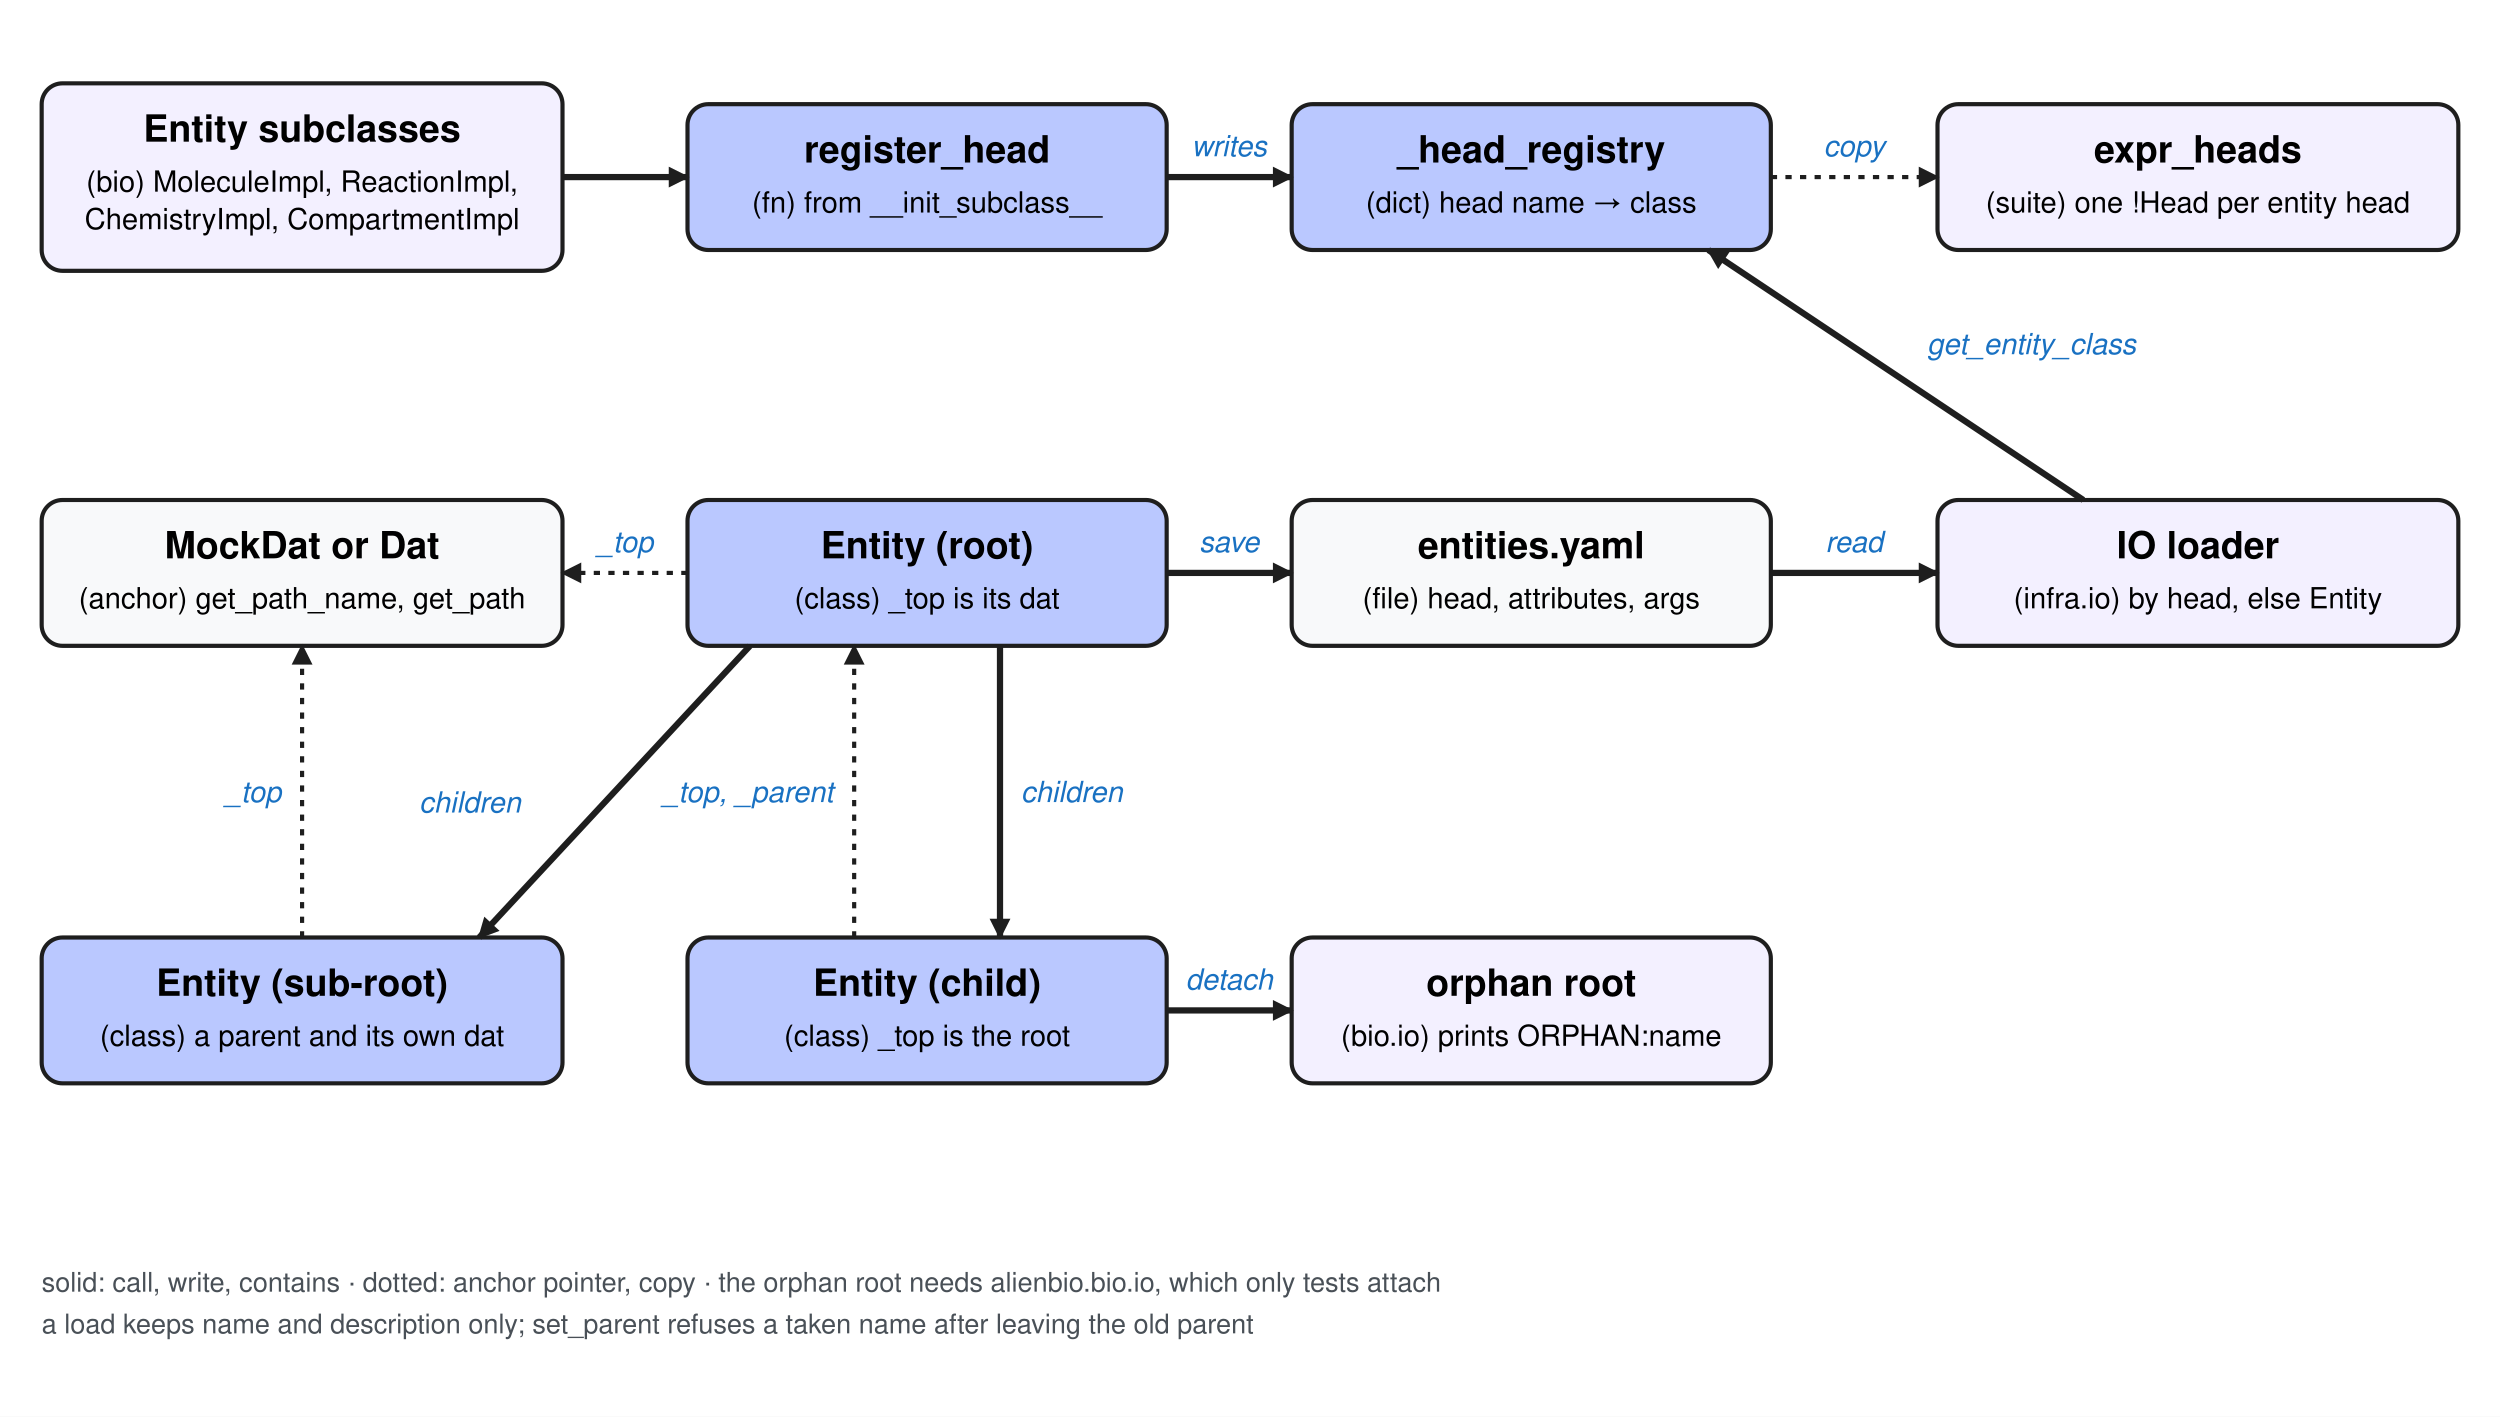
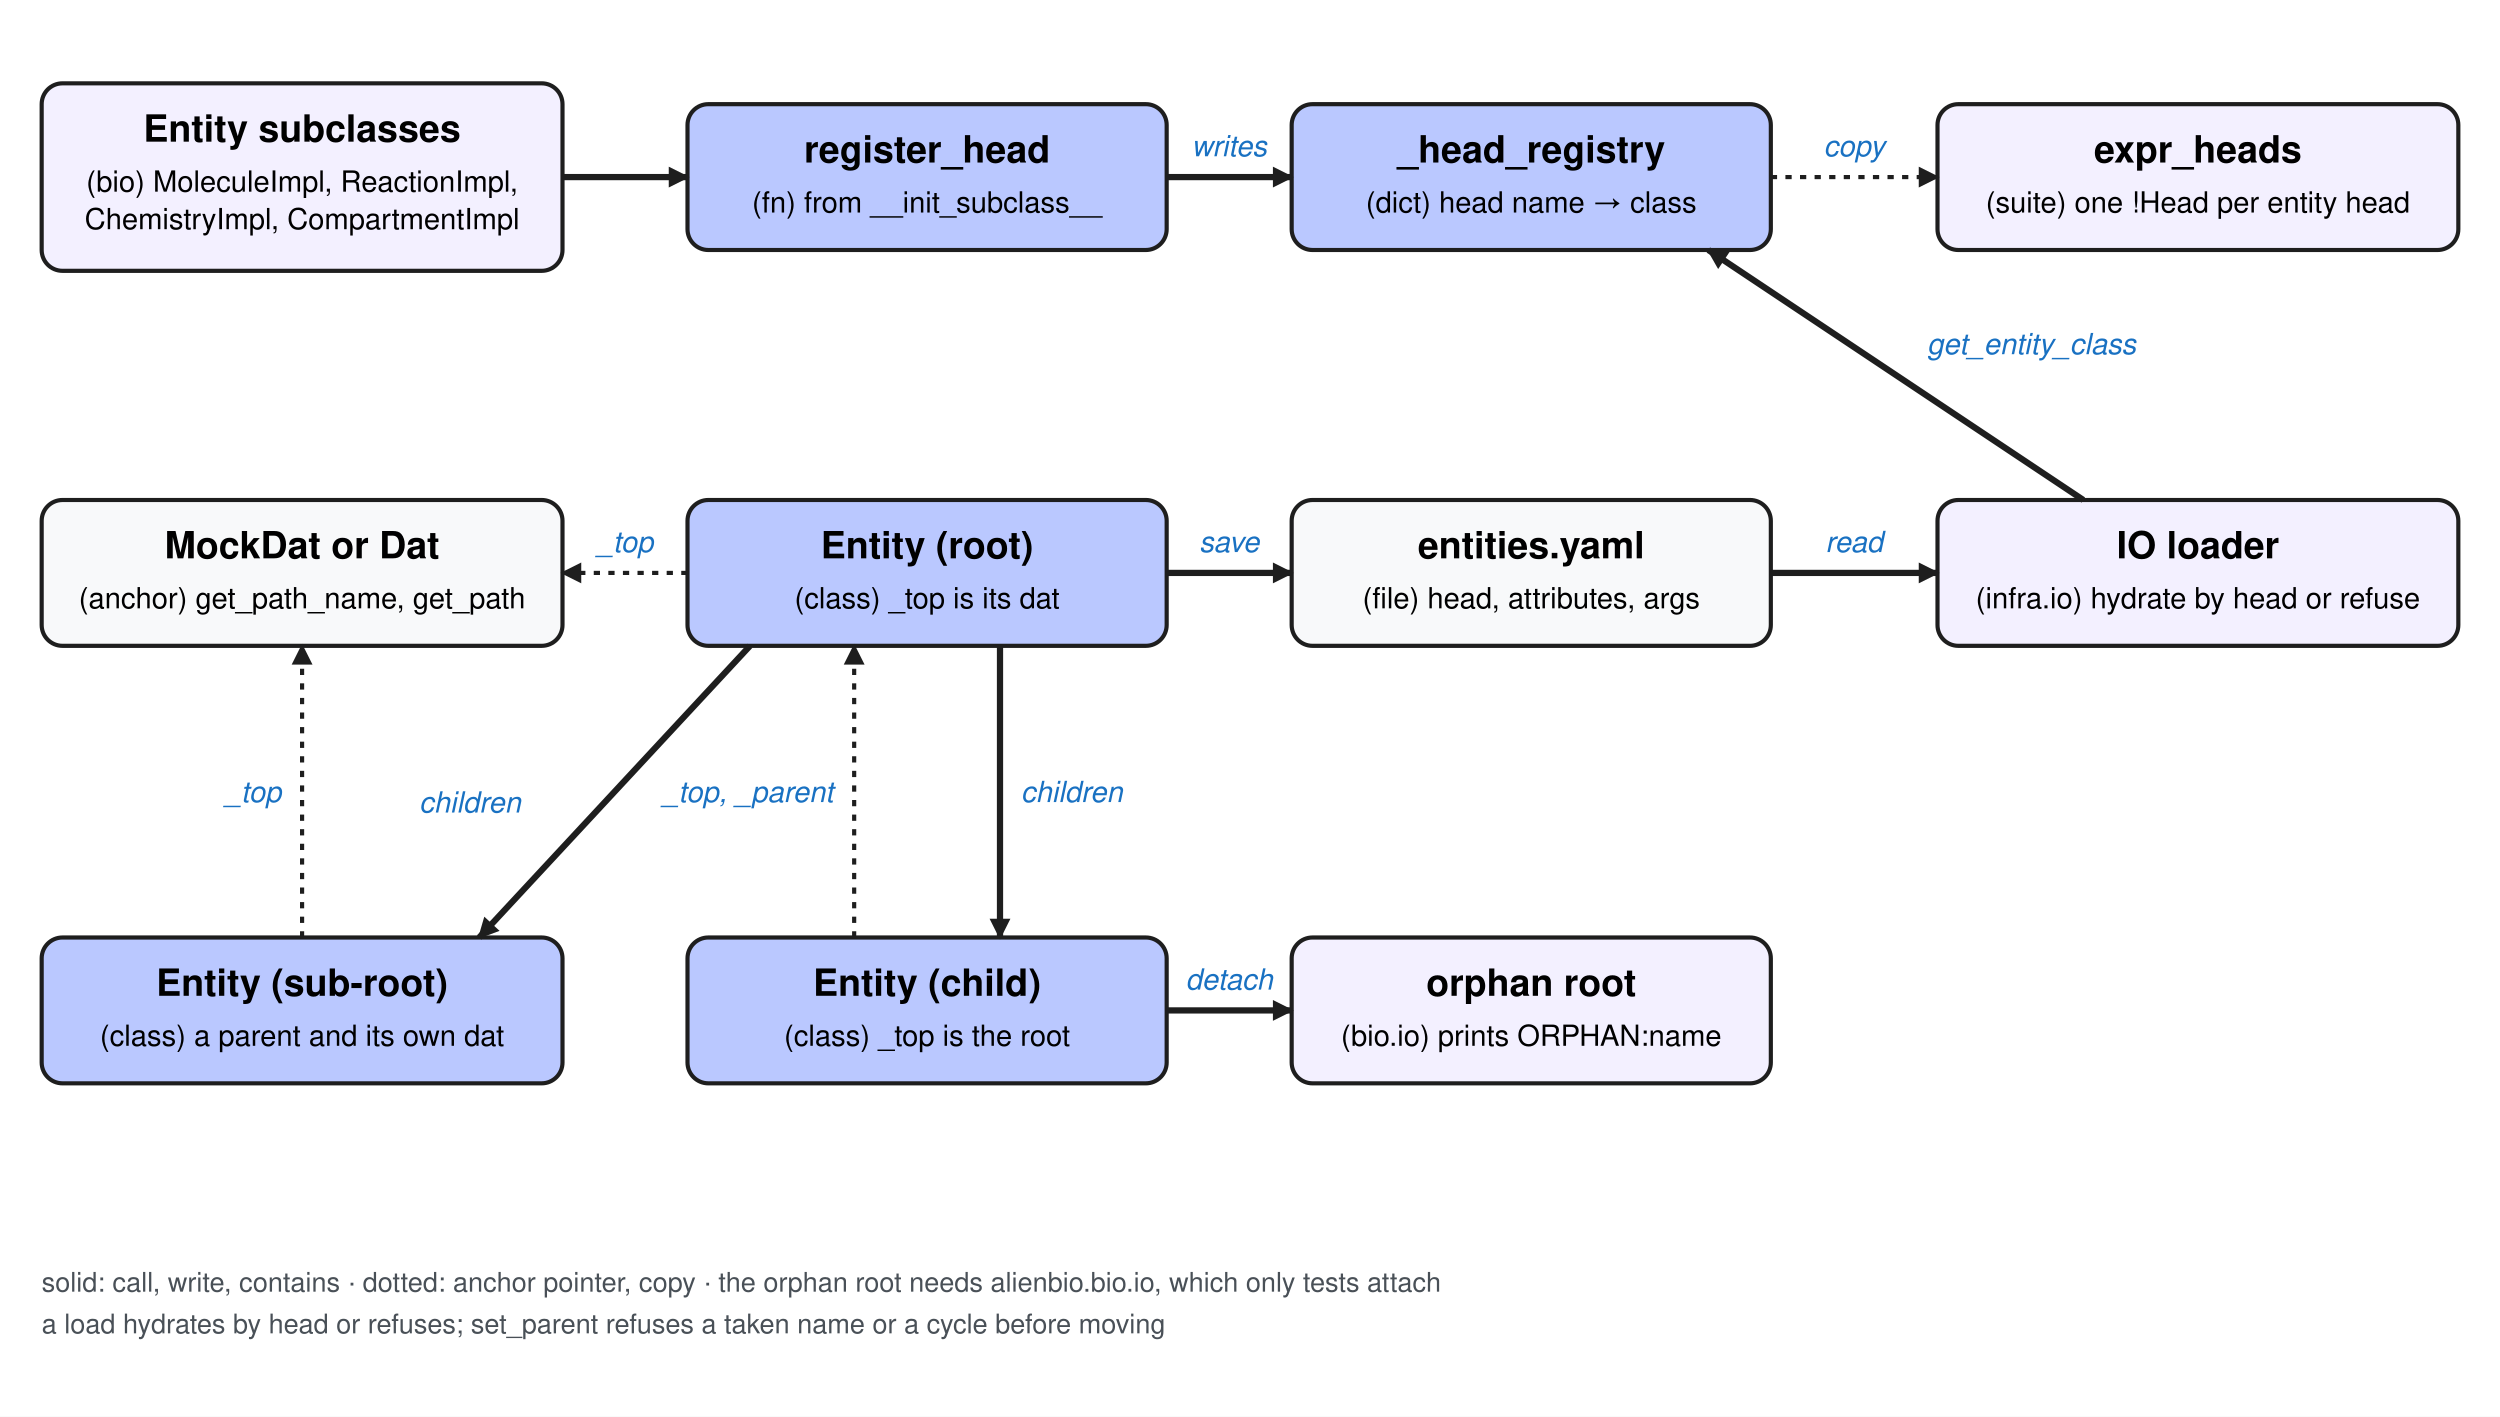
<svg xmlns="http://www.w3.org/2000/svg" width="2400" height="1360" viewBox="0 0 1200 680" font-family="Helvetica, Arial, sans-serif">
  <defs>
    <marker id="arrowhead" viewBox="0 0 10 10" refX="9" refY="5" markerUnits="userSpaceOnUse" markerWidth="10" markerHeight="10" orient="auto-start-reverse">
      <polygon id="arrowhead-shape" points="0,0 10,5 0,10" fill="#1e1e1e" />
    </marker>
  </defs>
  <rect id="bg" x="0" y="0" width="1200" height="680" fill="#ffffff" />
  <g id="n-sub">
    <rect id="n-sub-box" x="20" y="40" width="250" height="90" rx="10" fill="#f3f0ff" stroke="#1e1e1e" stroke-width="2" />
    <text id="n-sub-name" x="145" y="68" font-size="18" font-weight="600" text-anchor="middle">Entity subclasses</text>
    <text id="n-sub-kind" x="145" y="92" font-size="14" text-anchor="middle">(bio) MoleculeImpl, ReactionImpl,</text>
    <text id="n-sub-kind2" x="145" y="110" font-size="14" text-anchor="middle">ChemistryImpl, CompartmentImpl</text>
  </g>
  <g id="n-regfn">
    <rect id="n-regfn-box" x="330" y="50" width="230" height="70" rx="10" fill="#bac8ff" stroke="#1e1e1e" stroke-width="2" />
    <text id="n-regfn-name" x="445" y="78" font-size="18" font-weight="600" text-anchor="middle">register_head</text>
    <text id="n-regfn-kind" x="445" y="102" font-size="14" text-anchor="middle">(fn) from __init_subclass__</text>
  </g>
  <g id="n-reg">
    <rect id="n-reg-box" x="620" y="50" width="230" height="70" rx="10" fill="#bac8ff" stroke="#1e1e1e" stroke-width="2" />
    <text id="n-reg-name" x="735" y="78" font-size="18" font-weight="600" text-anchor="middle">_head_registry</text>
    <text id="n-reg-kind" x="735" y="102" font-size="14" text-anchor="middle">(dict) head name → class</text>
  </g>
  <g id="n-xh">
    <rect id="n-xh-box" x="930" y="50" width="250" height="70" rx="10" fill="#f3f0ff" stroke="#1e1e1e" stroke-width="2" />
    <text id="n-xh-name" x="1055" y="78" font-size="18" font-weight="600" text-anchor="middle">expr_heads</text>
    <text id="n-xh-kind" x="1055" y="102" font-size="14" text-anchor="middle">(suite) one !Head per entity head</text>
  </g>
  <g id="n-dat">
    <rect id="n-dat-box" x="20" y="240" width="250" height="70" rx="10" fill="#f8f9fa" stroke="#1e1e1e" stroke-width="2" />
    <text id="n-dat-name" x="145" y="268" font-size="18" font-weight="600" text-anchor="middle">MockDat or Dat</text>
    <text id="n-dat-kind" x="145" y="292" font-size="14" text-anchor="middle">(anchor) get_path_name, get_path</text>
  </g>
  <g id="n-root">
    <rect id="n-root-box" x="330" y="240" width="230" height="70" rx="10" fill="#bac8ff" stroke="#1e1e1e" stroke-width="2" />
    <text id="n-root-name" x="445" y="268" font-size="18" font-weight="600" text-anchor="middle">Entity (root)</text>
    <text id="n-root-kind" x="445" y="292" font-size="14" text-anchor="middle">(class) _top is its dat</text>
  </g>
  <g id="n-yaml">
    <rect id="n-yaml-box" x="620" y="240" width="230" height="70" rx="10" fill="#f8f9fa" stroke="#1e1e1e" stroke-width="2" />
    <text id="n-yaml-name" x="735" y="268" font-size="18" font-weight="600" text-anchor="middle">entities.yaml</text>
    <text id="n-yaml-kind" x="735" y="292" font-size="14" text-anchor="middle">(file) head, attributes, args</text>
  </g>
  <g id="n-load">
    <rect id="n-load-box" x="930" y="240" width="250" height="70" rx="10" fill="#f3f0ff" stroke="#1e1e1e" stroke-width="2" />
    <text id="n-load-name" x="1055" y="268" font-size="18" font-weight="600" text-anchor="middle">IO loader</text>
-     <text id="n-load-kind" x="1055" y="292" font-size="14" text-anchor="middle">(infra.io) by head, else Entity</text>
+     <text id="n-load-kind" x="1055" y="292" font-size="14" text-anchor="middle">(infra.io) hydrate by head or refuse</text>
  </g>
  <g id="n-subroot">
    <rect id="n-subroot-box" x="20" y="450" width="250" height="70" rx="10" fill="#bac8ff" stroke="#1e1e1e" stroke-width="2" />
    <text id="n-subroot-name" x="145" y="478" font-size="18" font-weight="600" text-anchor="middle">Entity (sub-root)</text>
    <text id="n-subroot-kind" x="145" y="502" font-size="14" text-anchor="middle">(class) a parent and its own dat</text>
  </g>
  <g id="n-child">
    <rect id="n-child-box" x="330" y="450" width="230" height="70" rx="10" fill="#bac8ff" stroke="#1e1e1e" stroke-width="2" />
    <text id="n-child-name" x="445" y="478" font-size="18" font-weight="600" text-anchor="middle">Entity (child)</text>
    <text id="n-child-kind" x="445" y="502" font-size="14" text-anchor="middle">(class) _top is the root</text>
  </g>
  <g id="n-orph">
    <rect id="n-orph-box" x="620" y="450" width="230" height="70" rx="10" fill="#f3f0ff" stroke="#1e1e1e" stroke-width="2" />
    <text id="n-orph-name" x="735" y="478" font-size="18" font-weight="600" text-anchor="middle">orphan root</text>
    <text id="n-orph-kind" x="735" y="502" font-size="14" text-anchor="middle">(bio.io) prints ORPHAN:name</text>
  </g>
  <line id="e-sub-regfn" x1="270" y1="85" x2="330" y2="85" stroke="#1e1e1e" stroke-width="3" marker-end="url(#arrowhead)" />
  <line id="e-regfn-reg" x1="560" y1="85" x2="620" y2="85" stroke="#1e1e1e" stroke-width="3" marker-end="url(#arrowhead)" />
  <text id="l-regfn-reg" x="590" y="75" font-size="14" fill="#1971c2" font-style="italic" text-anchor="middle">writes</text>
  <line id="e-reg-xh" x1="850" y1="85" x2="930" y2="85" stroke="#1e1e1e" stroke-width="2" stroke-dasharray="3 4" marker-end="url(#arrowhead)" />
  <text id="l-reg-xh" x="890" y="75" font-size="14" fill="#1971c2" font-style="italic" text-anchor="middle">copy</text>
  <line id="e-root-dat" x1="330" y1="275" x2="270" y2="275" stroke="#1e1e1e" stroke-width="2" stroke-dasharray="3 4" marker-end="url(#arrowhead)" />
  <text id="l-root-dat" x="300" y="265" font-size="14" fill="#1971c2" font-style="italic" text-anchor="middle">_top</text>
  <line id="e-root-yaml" x1="560" y1="275" x2="620" y2="275" stroke="#1e1e1e" stroke-width="3" marker-end="url(#arrowhead)" />
  <text id="l-root-yaml" x="590" y="265" font-size="14" fill="#1971c2" font-style="italic" text-anchor="middle">save</text>
  <line id="e-yaml-load" x1="850" y1="275" x2="930" y2="275" stroke="#1e1e1e" stroke-width="3" marker-end="url(#arrowhead)" />
  <text id="l-yaml-load" x="890" y="265" font-size="14" fill="#1971c2" font-style="italic" text-anchor="middle">read</text>
  <line id="e-load-reg" x1="1000" y1="240" x2="820" y2="120" stroke="#1e1e1e" stroke-width="3" marker-end="url(#arrowhead)" />
  <text id="l-load-reg" x="925" y="170" font-size="14" fill="#1971c2" font-style="italic" text-anchor="start">get_entity_class</text>
  <line id="e-root-child" x1="480" y1="310" x2="480" y2="450" stroke="#1e1e1e" stroke-width="3" marker-end="url(#arrowhead)" />
  <text id="l-root-child" x="490" y="385" font-size="14" fill="#1971c2" font-style="italic" text-anchor="start">children</text>
  <line id="e-child-root" x1="410" y1="450" x2="410" y2="310" stroke="#1e1e1e" stroke-width="2" stroke-dasharray="3 4" marker-end="url(#arrowhead)" />
  <text id="l-child-root" x="400" y="385" font-size="14" fill="#1971c2" font-style="italic" text-anchor="end">_top, _parent</text>
  <line id="e-root-subroot" x1="360" y1="310" x2="230" y2="450" stroke="#1e1e1e" stroke-width="3" marker-end="url(#arrowhead)" />
  <text id="l-root-subroot" x="250" y="390" font-size="14" fill="#1971c2" font-style="italic" text-anchor="end">children</text>
  <line id="e-subroot-dat" x1="145" y1="450" x2="145" y2="310" stroke="#1e1e1e" stroke-width="2" stroke-dasharray="3 4" marker-end="url(#arrowhead)" />
  <text id="l-subroot-dat" x="135" y="385" font-size="14" fill="#1971c2" font-style="italic" text-anchor="end">_top</text>
  <line id="e-child-orph" x1="560" y1="485" x2="620" y2="485" stroke="#1e1e1e" stroke-width="3" marker-end="url(#arrowhead)" />
  <text id="l-child-orph" x="590" y="475" font-size="14" fill="#1971c2" font-style="italic" text-anchor="middle">detach</text>
  <text id="t-legend" x="20" y="620" font-size="13" fill="#495057" text-anchor="start" xml:space="preserve">solid: call, write, contains · dotted: anchor pointer, copy · the orphan root needs alienbio.bio.io, which only tests attach</text>
-   <text id="t-legend2" x="20" y="640" font-size="13" fill="#495057" text-anchor="start" xml:space="preserve">a load keeps name and description only; set_parent refuses a taken name after leaving the old parent</text>
+   <text id="t-legend2" x="20" y="640" font-size="13" fill="#495057" text-anchor="start" xml:space="preserve">a load hydrates by head or refuses; set_parent refuses a taken name or a cycle before moving</text>
</svg>
